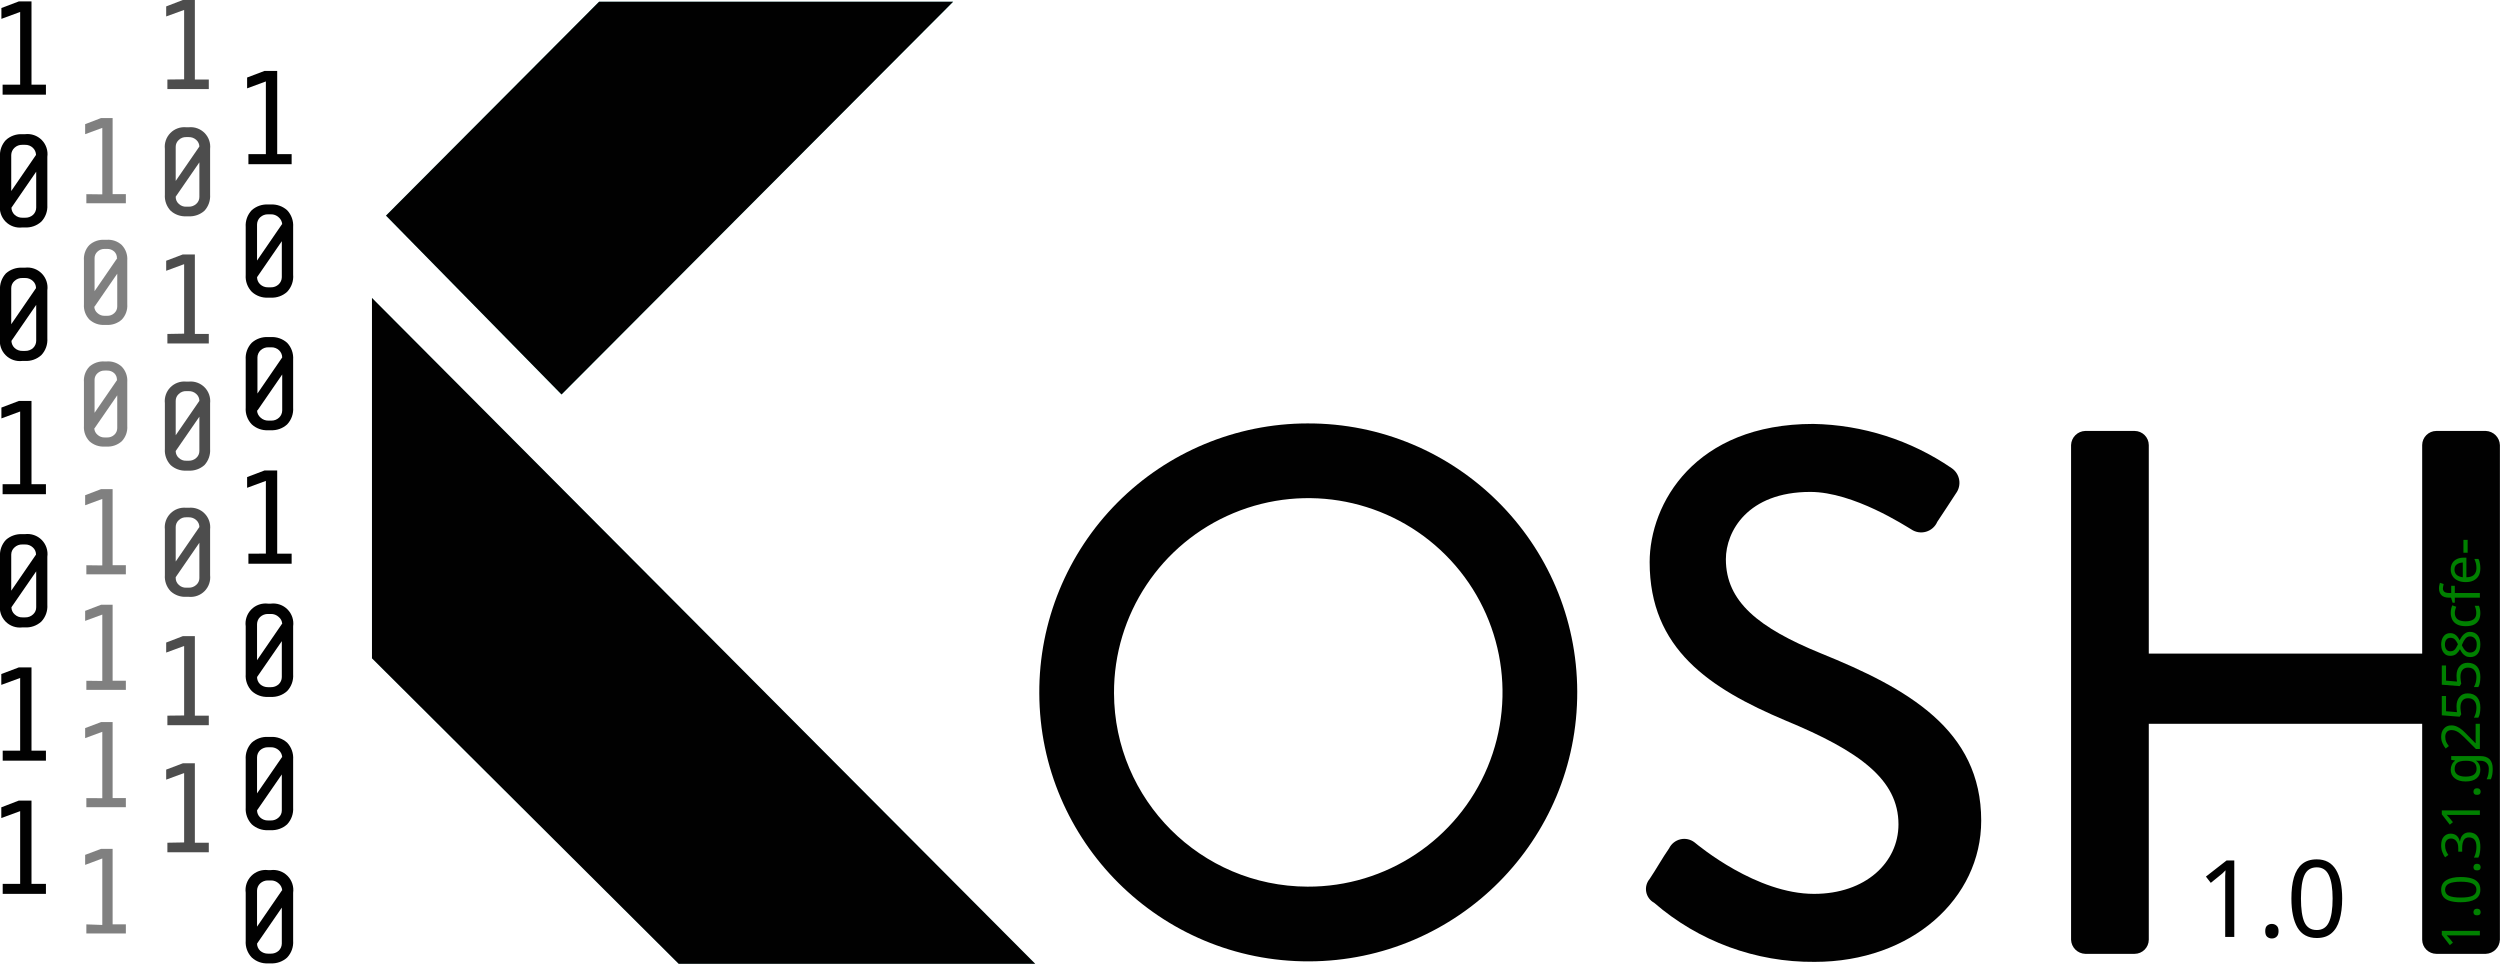
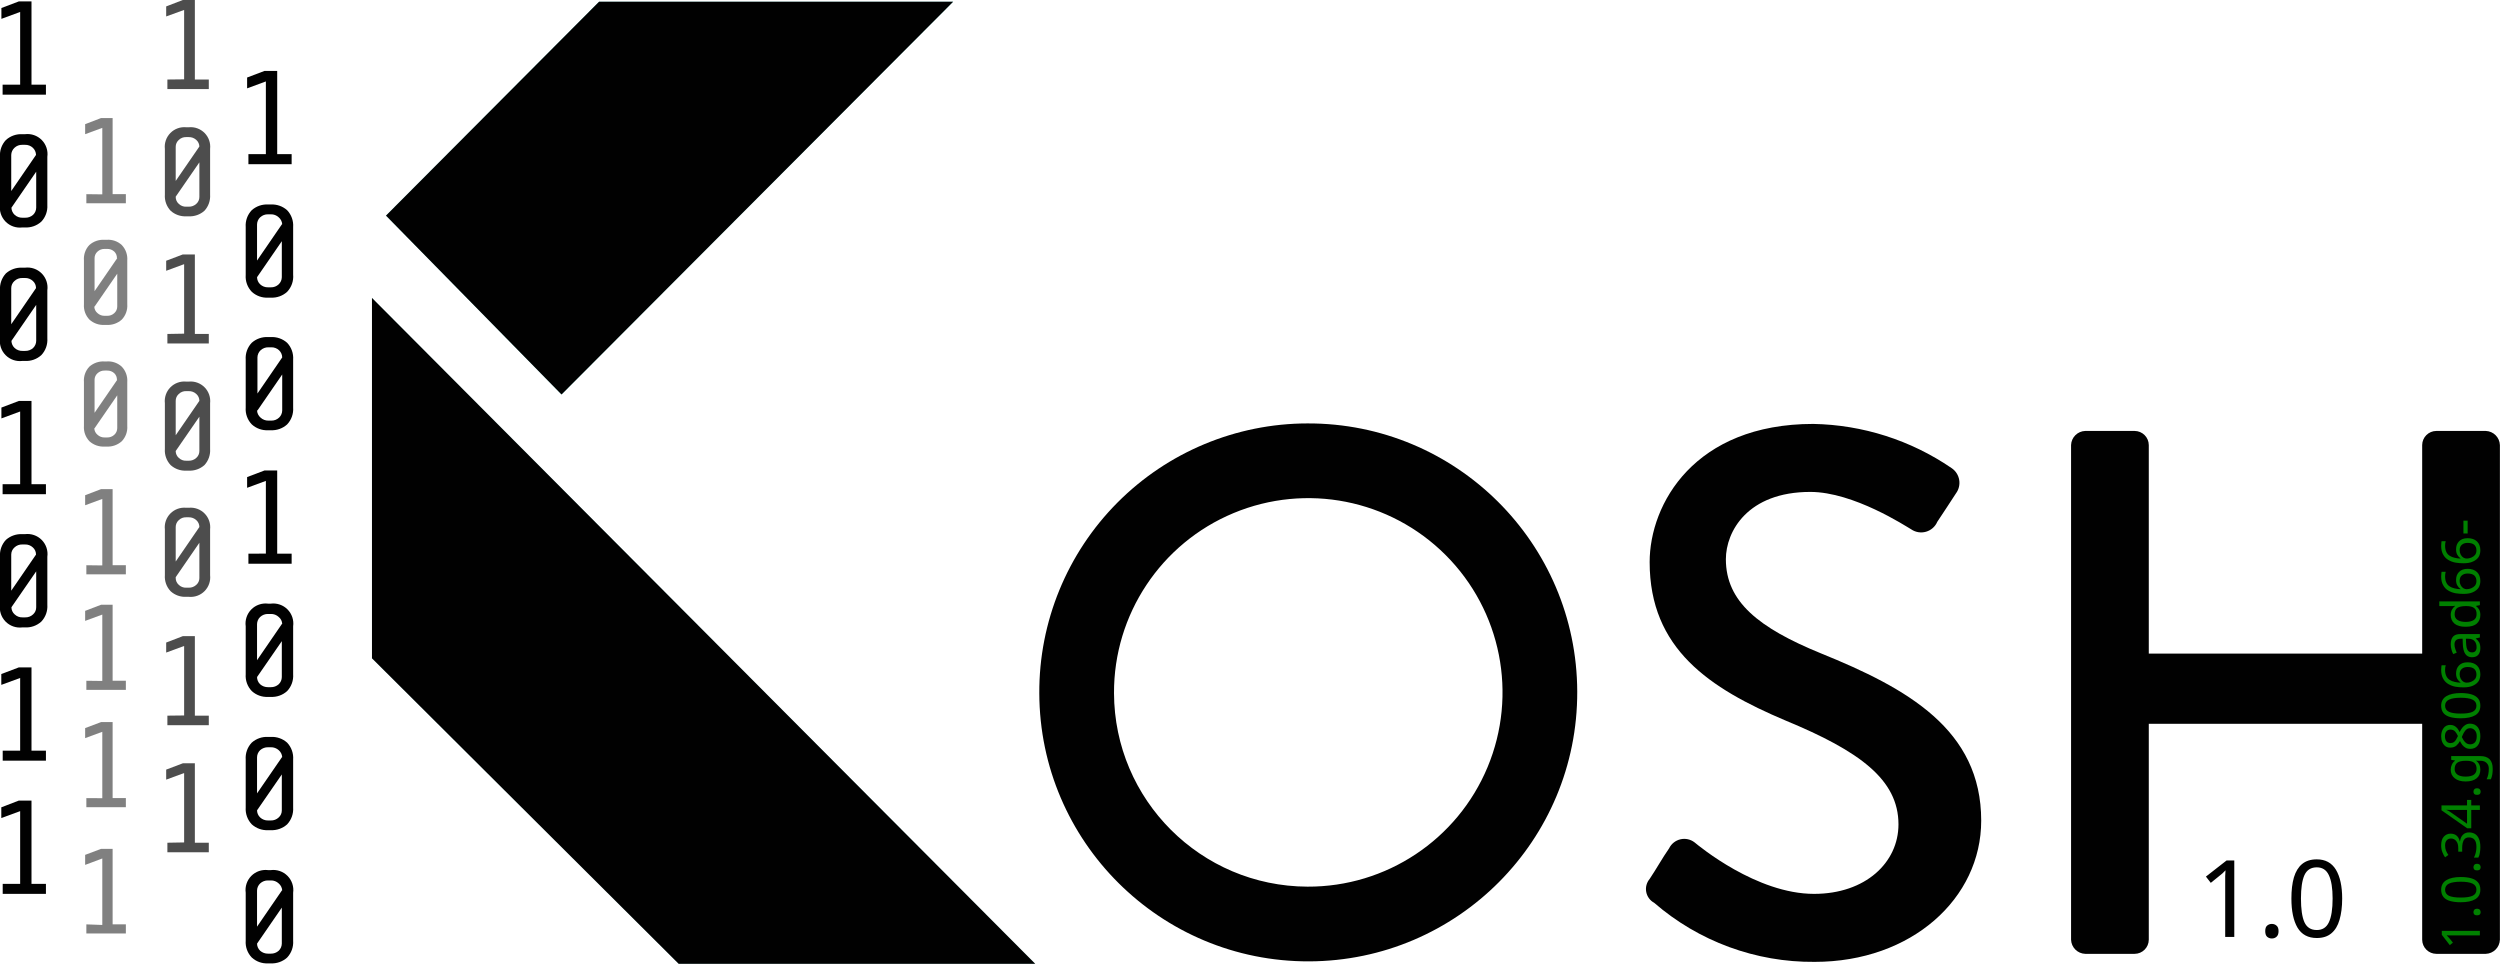
<svg xmlns="http://www.w3.org/2000/svg" viewBox="0 0 249.28 96.1" version="1.1" id="svg5833">
  <defs id="defs5750">
    <style id="style5748">.cls-1{isolation:isolate;}.cls-2,.cls-3,.cls-4,.cls-6{fill:#010101;}.cls-2,.cls-3,.cls-4,.cls-5{mix-blend-mode:multiply;}.cls-3{opacity:0.7;}.cls-4{opacity:0.5;}.cls-5{fill:#afdedc;}</style>
  </defs>
  <path class="cls-2" d="m 0.26,8.44 v 1 h 4.32 v -1 H 3.14 V 0.14 H 1.88 L 0.14,0.8 V 1.88 L 2.01,1.19 v 7.25 z" id="path5752" style="isolation:isolate;mix-blend-mode:multiply;fill:#010101" />
  <path class="cls-2" d="M 4.72,20.45 V 15.64 A 2,2 0 0 0 2.49,13.38 H 2.23 A 2.25,2.25 0 0 0 0.59,13.96 2.21,2.21 0 0 0 0,15.64 v 4.78 a 2,2 0 0 0 2.23,2.26 h 0.26 a 2.24,2.24 0 0 0 1.63,-0.58 2.21,2.21 0 0 0 0.6,-1.65 z m -1.13,-5 -2.47,3.6 v -3.6 a 1,1 0 0 1 0.32,-0.71 1.08,1.08 0 0 1 0.79,-0.3 h 0.26 a 1.09,1.09 0 0 1 0.79,0.3 1,1 0 0 1 0.31,0.68 z m -2.45,5.26 2.47,-3.59 v 3.59 A 1,1 0 0 1 3.3,21.42 1.13,1.13 0 0 1 2.51,21.71 H 2.25 A 1.11,1.11 0 0 1 1.46,21.42 1,1 0 0 1 1.14,20.71 Z" id="path5754" style="isolation:isolate;mix-blend-mode:multiply;fill:#010101" />
  <path class="cls-2" d="M 4.72,33.73 V 28.95 A 2,2 0 0 0 2.49,26.69 H 2.23 A 2.29,2.29 0 0 0 0.59,27.26 2.25,2.25 0 0 0 0,28.95 v 4.78 a 2,2 0 0 0 2.23,2.26 h 0.26 a 2.24,2.24 0 0 0 1.63,-0.58 2.21,2.21 0 0 0 0.6,-1.68 z m -1.13,-5 -2.47,3.6 v -3.6 a 0.94,0.94 0 0 1 0.32,-0.71 1.08,1.08 0 0 1 0.79,-0.3 h 0.26 a 1.09,1.09 0 0 1 0.79,0.3 0.93,0.93 0 0 1 0.31,0.68 z M 1.14,33.99 3.61,30.4 v 3.59 A 1,1 0 0 1 3.3,34.7 1.13,1.13 0 0 1 2.51,34.99 H 2.25 A 1.11,1.11 0 0 1 1.46,34.7 1,1 0 0 1 1.14,33.99 Z" id="path5756" style="isolation:isolate;mix-blend-mode:multiply;fill:#010101" />
  <path class="cls-2" d="m 0.26,48.28 v 1 h 4.32 v -1 H 3.14 v -8.3 H 1.88 l -1.74,0.66 v 1.08 l 1.87,-0.69 v 7.25 z" id="path5758" style="isolation:isolate;mix-blend-mode:multiply;fill:#010101" />
  <path class="cls-2" d="M 4.72,60.3 V 55.52 A 2,2 0 0 0 2.49,53.26 H 2.23 A 2.29,2.29 0 0 0 0.59,53.83 2.23,2.23 0 0 0 0,55.52 v 4.78 a 2,2 0 0 0 2.23,2.26 h 0.26 a 2.24,2.24 0 0 0 1.63,-0.58 2.21,2.21 0 0 0 0.6,-1.68 z m -1.13,-5 -2.47,3.6 v -3.6 a 0.94,0.94 0 0 1 0.32,-0.71 1.08,1.08 0 0 1 0.79,-0.3 h 0.26 a 1.09,1.09 0 0 1 0.79,0.3 0.93,0.93 0 0 1 0.31,0.68 z m -2.45,5.25 2.47,-3.58 v 3.58 A 0.93,0.93 0 0 1 3.3,61.26 1.09,1.09 0 0 1 2.51,61.56 H 2.25 A 1.08,1.08 0 0 1 1.46,61.26 0.94,0.94 0 0 1 1.14,60.55 Z" id="path5760" style="isolation:isolate;mix-blend-mode:multiply;fill:#010101" />
  <path class="cls-2" d="m 0.27,74.85 v 1 h 4.31 v -1 H 3.14 v -8.3 H 1.87 l -1.74,0.66 v 1.08 L 2.01,67.6 v 7.25 z" id="path5762" style="isolation:isolate;mix-blend-mode:multiply;fill:#010101" />
  <path class="cls-2" d="m 0.27,88.13 v 1 h 4.31 v -1 H 3.14 v -8.3 H 1.87 L 0.13,80.5 v 1.07 l 1.88,-0.69 v 7.25 z" id="path5764" style="isolation:isolate;mix-blend-mode:multiply;fill:#010101" />
  <path class="cls-2" d="m 24.77,15.37 v 1 h 4.31 v -1 h -1.44 v -8.3 h -1.26 l -1.74,0.66 v 1.08 l 1.87,-0.69 v 7.25 z" id="path5766" style="isolation:isolate;mix-blend-mode:multiply;fill:#010101" />
  <path class="cls-2" d="M 29.23,27.38 V 22.64 A 2.21,2.21 0 0 0 28.63,20.96 2.26,2.26 0 0 0 27,20.39 h -0.27 a 2.26,2.26 0 0 0 -1.63,0.57 2.21,2.21 0 0 0 -0.6,1.68 v 4.78 a 2.18,2.18 0 0 0 0.61,1.68 2.22,2.22 0 0 0 1.62,0.58 H 27 a 2.26,2.26 0 0 0 1.63,-0.58 2.21,2.21 0 0 0 0.6,-1.72 z m -1.13,-5 -2.47,3.6 v -3.6 a 1,1 0 0 1 0.31,-0.71 1.11,1.11 0 0 1 0.79,-0.3 H 27 a 1.09,1.09 0 0 1 0.79,0.3 1,1 0 0 1 0.35,0.68 z m -2.47,5.26 2.47,-3.59 v 3.59 a 1,1 0 0 1 -0.31,0.71 1.09,1.09 0 0 1 -0.79,0.3 h -0.27 a 1.11,1.11 0 0 1 -0.79,-0.3 1,1 0 0 1 -0.31,-0.71 z" id="path5768" style="isolation:isolate;mix-blend-mode:multiply;fill:#010101" />
  <path class="cls-2" d="M 29.23,40.64 V 35.86 A 2.21,2.21 0 0 0 28.63,34.18 2.26,2.26 0 0 0 27,33.61 h -0.27 a 2.26,2.26 0 0 0 -1.63,0.57 2.21,2.21 0 0 0 -0.6,1.68 v 4.78 a 2.18,2.18 0 0 0 0.61,1.68 2.22,2.22 0 0 0 1.62,0.58 H 27 a 2.26,2.26 0 0 0 1.63,-0.58 2.21,2.21 0 0 0 0.6,-1.68 z m -1.09,-5 -2.47,3.6 v -3.6 a 1,1 0 0 1 0.31,-0.71 1.11,1.11 0 0 1 0.79,-0.3 h 0.27 a 1.09,1.09 0 0 1 0.79,0.3 1,1 0 0 1 0.31,0.71 z m -2.47,5.29 2.47,-3.59 v 3.59 a 1,1 0 0 1 -0.31,0.71 1.09,1.09 0 0 1 -0.79,0.3 h -0.27 a 1.11,1.11 0 0 1 -0.79,-0.3 1,1 0 0 1 -0.35,-0.72 z" id="path5770" style="isolation:isolate;mix-blend-mode:multiply;fill:#010101" />
  <path class="cls-2" d="m 24.77,55.21 v 1 h 4.31 v -1 h -1.44 v -8.3 h -1.26 l -1.74,0.66 v 1.07 l 1.87,-0.69 v 7.25 z" id="path5772" style="isolation:isolate;mix-blend-mode:multiply;fill:#010101" />
  <path class="cls-2" d="M 29.23,67.23 V 62.45 A 2,2 0 0 0 27,60.19 h -0.27 a 2,2 0 0 0 -2.23,2.26 v 4.78 a 2.18,2.18 0 0 0 0.61,1.68 2.22,2.22 0 0 0 1.62,0.58 H 27 a 2.26,2.26 0 0 0 1.63,-0.58 2.21,2.21 0 0 0 0.6,-1.68 z m -1.13,-5 -2.47,3.6 v -3.6 a 1,1 0 0 1 0.31,-0.71 1.11,1.11 0 0 1 0.79,-0.3 H 27 a 1.09,1.09 0 0 1 0.79,0.3 0.93,0.93 0 0 1 0.35,0.68 z m -2.47,5.28 2.47,-3.58 v 3.58 A 1,1 0 0 1 27.79,68.23 1.13,1.13 0 0 1 27,68.52 h -0.27 a 1.15,1.15 0 0 1 -0.79,-0.29 1,1 0 0 1 -0.31,-0.75 z" id="path5774" style="isolation:isolate;mix-blend-mode:multiply;fill:#010101" />
  <path class="cls-2" d="M 29.23,80.52 V 75.74 A 2.22,2.22 0 0 0 28.63,74.05 2.26,2.26 0 0 0 27,73.48 h -0.27 a 2.26,2.26 0 0 0 -1.63,0.57 2.22,2.22 0 0 0 -0.6,1.69 v 4.78 a 2.21,2.21 0 0 0 0.61,1.68 2.26,2.26 0 0 0 1.62,0.58 H 27 a 2.3,2.3 0 0 0 1.63,-0.58 2.24,2.24 0 0 0 0.6,-1.68 z m -1.13,-5 -2.47,3.59 v -3.59 a 1,1 0 0 1 0.31,-0.72 1.15,1.15 0 0 1 0.79,-0.29 H 27 a 1.13,1.13 0 0 1 0.79,0.29 1,1 0 0 1 0.35,0.69 z m -2.47,5.28 2.47,-3.58 v 3.58 a 0.93,0.93 0 0 1 -0.31,0.71 1.09,1.09 0 0 1 -0.79,0.3 h -0.27 a 1.11,1.11 0 0 1 -0.79,-0.3 1,1 0 0 1 -0.31,-0.74 z" id="path5776" style="isolation:isolate;mix-blend-mode:multiply;fill:#010101" />
  <path class="cls-2" d="M 29.23,93.8 V 89.02 A 2,2 0 0 0 27,86.76 h -0.27 a 2,2 0 0 0 -2.23,2.26 v 4.78 a 2.18,2.18 0 0 0 0.61,1.68 2.22,2.22 0 0 0 1.62,0.58 H 27 a 2.26,2.26 0 0 0 1.63,-0.58 2.21,2.21 0 0 0 0.6,-1.68 z m -1.13,-5 -2.47,3.6 v -3.6 a 1,1 0 0 1 0.31,-0.71 1.11,1.11 0 0 1 0.79,-0.3 H 27 a 1.09,1.09 0 0 1 0.79,0.3 1,1 0 0 1 0.35,0.68 z m -2.47,5.29 2.47,-3.59 v 3.59 A 1,1 0 0 1 27.79,94.8 1.13,1.13 0 0 1 27,95.09 H 26.73 A 1.15,1.15 0 0 1 25.94,94.8 1,1 0 0 1 25.63,94.06 Z" id="path5778" style="isolation:isolate;mix-blend-mode:multiply;fill:#010101" />
  <path class="cls-3" d="m 16.69,7.93 v 0.95 h 4.13 V 7.93 H 19.43 V 0 h -1.2 l -1.66,0.64 v 1 l 1.79,-0.65 v 6.92 z" id="path5780" style="opacity:0.7;isolation:isolate;mix-blend-mode:multiply;fill:#010101" />
  <path class="cls-3" d="m 20.95,19.41 v -4.56 a 1.95,1.95 0 0 0 -2.13,-2.16 h -0.25 a 1.95,1.95 0 0 0 -2.13,2.16 v 4.56 a 2.12,2.12 0 0 0 0.58,1.61 2.17,2.17 0 0 0 1.55,0.55 h 0.25 a 2.2,2.2 0 0 0 1.56,-0.55 2.15,2.15 0 0 0 0.57,-1.61 z m -1.07,-4.8 -2.36,3.43 v -3.4 a 0.9,0.9 0 0 1 0.3,-0.68 1,1 0 0 1 0.75,-0.29 h 0.25 a 1.06,1.06 0 0 1 0.76,0.29 0.9,0.9 0 0 1 0.3,0.68 z m -2.36,5 2.36,-3.42 v 3.45 a 0.9,0.9 0 0 1 -0.3,0.68 1.06,1.06 0 0 1 -0.76,0.29 h -0.25 a 1,1 0 0 1 -0.75,-0.29 0.9,0.9 0 0 1 -0.3,-0.68 z" id="path5782" style="opacity:0.7;isolation:isolate;mix-blend-mode:multiply;fill:#010101" />
  <path class="cls-3" d="m 16.69,33.3 v 0.95 h 4.13 V 33.3 h -1.39 v -7.93 h -1.2 L 16.57,26 v 1 l 1.79,-0.66 v 6.93 z" id="path5784" style="opacity:0.7;isolation:isolate;mix-blend-mode:multiply;fill:#010101" />
  <path class="cls-3" d="m 20.95,44.77 v -4.56 a 1.95,1.95 0 0 0 -2.13,-2.16 h -0.25 a 1.95,1.95 0 0 0 -2.13,2.16 v 4.56 a 2.12,2.12 0 0 0 0.58,1.61 2.17,2.17 0 0 0 1.55,0.55 h 0.25 a 2.2,2.2 0 0 0 1.56,-0.55 2.15,2.15 0 0 0 0.57,-1.61 z m -1.07,-4.8 -2.36,3.43 v -3.43 a 0.9,0.9 0 0 1 0.3,-0.68 1,1 0 0 1 0.75,-0.29 h 0.25 a 1.06,1.06 0 0 1 0.76,0.29 0.9,0.9 0 0 1 0.3,0.68 z m -2.36,5 2.36,-3.42 v 3.42 a 0.9,0.9 0 0 1 -0.3,0.68 1.06,1.06 0 0 1 -0.76,0.29 h -0.25 a 1,1 0 0 1 -0.75,-0.29 0.9,0.9 0 0 1 -0.3,-0.64 z" id="path5786" style="opacity:0.7;isolation:isolate;mix-blend-mode:multiply;fill:#010101" />
  <path class="cls-3" d="m 16.69,71.36 v 0.95 h 4.13 v -0.95 h -1.39 v -7.93 h -1.2 l -1.66,0.64 v 1 l 1.79,-0.66 v 6.93 z" id="path5788" style="opacity:0.7;isolation:isolate;mix-blend-mode:multiply;fill:#010101" />
  <path class="cls-3" d="m 20.95,57.35 v -4.56 a 1.95,1.95 0 0 0 -2.13,-2.16 h -0.25 a 1.95,1.95 0 0 0 -2.13,2.16 v 4.56 a 2.1,2.1 0 0 0 0.58,1.61 2.13,2.13 0 0 0 1.55,0.55 h 0.25 a 1.95,1.95 0 0 0 2.13,-2.16 z m -1.07,-4.8 -2.36,3.44 v -3.44 a 0.91,0.91 0 0 1 0.3,-0.68 1,1 0 0 1 0.75,-0.29 h 0.25 a 1.06,1.06 0 0 1 0.76,0.29 0.91,0.91 0 0 1 0.3,0.68 z m -2.36,5 2.36,-3.43 v 3.52 a 0.89,0.89 0 0 1 -0.3,0.67 1.06,1.06 0 0 1 -0.76,0.29 h -0.25 a 1,1 0 0 1 -0.75,-0.29 0.89,0.89 0 0 1 -0.3,-0.67 z" id="path5790" style="opacity:0.7;isolation:isolate;mix-blend-mode:multiply;fill:#010101" />
  <path class="cls-3" d="m 16.69,84.03 v 0.95 h 4.13 v -0.95 h -1.39 v -7.92 h -1.2 l -1.66,0.63 v 1 l 1.79,-0.66 V 84 Z" id="path5792" style="opacity:0.7;isolation:isolate;mix-blend-mode:multiply;fill:#010101" />
  <path class="cls-4" d="m 8.61,19.36 v 0.91 h 3.94 v -0.91 h -1.32 v -7.59 h -1.15 l -1.59,0.61 v 1 l 1.71,-0.63 v 6.63 z" id="path5794" style="opacity:0.5;isolation:isolate;mix-blend-mode:multiply;fill:#010101" />
  <path class="cls-4" d="m 12.69,30.34 v -4.37 a 2,2 0 0 0 -0.55,-1.54 2,2 0 0 0 -1.49,-0.52 h -0.24 a 2.09,2.09 0 0 0 -1.5,0.52 2,2 0 0 0 -0.54,1.54 v 4.37 a 2,2 0 0 0 0.55,1.53 2.07,2.07 0 0 0 1.49,0.53 h 0.24 a 2.09,2.09 0 0 0 1.49,-0.53 2,2 0 0 0 0.55,-1.53 z m -1,-4.6 -2.26,3.29 v -3.29 a 0.87,0.87 0 0 1 0.29,-0.65 1,1 0 0 1 0.72,-0.27 h 0.24 a 1,1 0 0 1 0.72,0.27 0.87,0.87 0 0 1 0.26,0.65 z m -2.26,4.83 2.26,-3.28 v 3.28 a 0.87,0.87 0 0 1 -0.29,0.65 1,1 0 0 1 -0.72,0.27 H 10.44 A 1,1 0 0 1 9.72,31.22 0.87,0.87 0 0 1 9.4,30.57 Z" id="path5796" style="opacity:0.5;isolation:isolate;mix-blend-mode:multiply;fill:#010101" />
  <path class="cls-4" d="m 8.61,67.88 v 0.91 h 3.94 V 67.88 H 11.23 V 60.3 h -1.15 l -1.59,0.61 v 1 l 1.71,-0.63 v 6.62 z" id="path5798" style="opacity:0.5;isolation:isolate;mix-blend-mode:multiply;fill:#010101" />
  <path class="cls-4" d="m 8.61,92.17 v 0.91 h 3.94 v -0.91 h -1.32 v -7.53 h -1.15 l -1.59,0.6 v 1 L 10.2,85.6 v 6.63 z" id="path5800" style="opacity:0.5;isolation:isolate;mix-blend-mode:multiply;fill:#010101" />
  <path class="cls-4" d="m 8.61,56.36 v 0.91 h 3.94 v -0.91 h -1.32 v -7.59 h -1.15 l -1.59,0.61 v 1 l 1.71,-0.63 v 6.63 z" id="path5802" style="opacity:0.5;isolation:isolate;mix-blend-mode:multiply;fill:#010101" />
  <path class="cls-4" d="M 12.69,42.47 V 38.1 a 2,2 0 0 0 -0.55,-1.54 2,2 0 0 0 -1.49,-0.52 h -0.24 a 2.09,2.09 0 0 0 -1.5,0.52 2,2 0 0 0 -0.54,1.54 v 4.37 a 2,2 0 0 0 0.55,1.53 2.07,2.07 0 0 0 1.49,0.53 h 0.24 A 2.09,2.09 0 0 0 12.14,44 2,2 0 0 0 12.69,42.47 Z m -1,-4.6 -2.26,3.29 v -3.29 a 0.87,0.87 0 0 1 0.29,-0.65 1,1 0 0 1 0.72,-0.27 h 0.24 a 1,1 0 0 1 0.72,0.27 0.87,0.87 0 0 1 0.26,0.65 z m -2.26,4.83 2.26,-3.28 v 3.28 a 0.89,0.89 0 0 1 -0.29,0.65 1,1 0 0 1 -0.72,0.27 H 10.44 A 1,1 0 0 1 9.72,43.35 0.89,0.89 0 0 1 9.4,42.7 Z" id="path5804" style="opacity:0.5;isolation:isolate;mix-blend-mode:multiply;fill:#010101" />
  <path class="cls-4" d="m 8.61,79.58 v 0.91 h 3.94 V 79.58 H 11.23 V 72 h -1.15 l -1.59,0.6 v 1 l 1.71,-0.63 v 6.62 z" id="path5806" style="opacity:0.5;isolation:isolate;mix-blend-mode:multiply;fill:#010101" />
  <polygon class="cls-5" points="37.09,29.71 37.09,65.64 67.67,96.1 103.22,96.1 " id="polygon5808" style="isolation:isolate;mix-blend-mode:multiply;fill:#afdedc" />
  <polygon class="cls-5" points="55.99,39.33 95.04,0.17 59.74,0.17 38.49,21.5 " id="polygon5810" style="isolation:isolate;mix-blend-mode:multiply;fill:#afdedc" />
  <polygon class="cls-5" points="55.99,39.33 95.04,0.17 59.74,0.17 38.49,21.5 " id="polygon5812" style="isolation:isolate;mix-blend-mode:multiply;fill:#afdedc" />
  <polygon class="cls-6" points="55.99,39.33 95.04,0.17 59.74,0.17 38.49,21.5 " id="polygon5814" style="isolation:isolate;fill:#010101" />
  <polygon class="cls-6" points="37.09,29.71 37.09,65.64 67.67,96.1 103.22,96.1 " id="polygon5816" style="isolation:isolate;fill:#010101" />
  <path class="cls-6" d="m 130.37,42.22 a 26.82,26.82 0 1 1 -26.74,26.9 26.78,26.78 0 0 1 26.74,-26.9 z m 0,46.19 a 19.37,19.37 0 1 0 -19.29,-19.29 19.36,19.36 0 0 0 19.29,19.29 z" id="path5818" style="isolation:isolate;fill:#010101" />
  <path class="cls-6" d="m 164.49,87.64 c 0.67,-1 1.27,-2.09 1.94,-3.05 a 1.68,1.68 0 0 1 2.53,-0.6 c 0.45,0.37 6.19,5.14 11.92,5.14 5.14,0 8.42,-3.13 8.42,-6.93 0,-4.47 -3.88,-7.3 -11.25,-10.35 -7.6,-3.21 -13.56,-7.15 -13.56,-15.8 0,-5.81 4.47,-13.78 16.32,-13.78 a 25.25,25.25 0 0 1 13.78,4.4 1.77,1.77 0 0 1 0.44,2.53 c -0.59,0.9 -1.26,1.94 -1.86,2.83 a 1.75,1.75 0 0 1 -2.6,0.75 c -0.53,-0.3 -5.74,-3.73 -10.06,-3.73 -6.26,0 -8.42,3.95 -8.42,6.71 0,4.24 3.28,6.85 9.46,9.38 8.64,3.5 16,7.6 16,16.69 0,7.75 -6.93,14.08 -16.61,14.08 a 24.11,24.11 0 0 1 -16,-5.89 1.56,1.56 0 0 1 -0.45,-2.38 z" id="path5820" style="isolation:isolate;fill:#010101" />
  <path class="cls-6" d="m 206.51,44.38 a 1.46,1.46 0 0 1 1.42,-1.41 h 4.91 a 1.42,1.42 0 0 1 1.42,1.41 v 20.79 h 27.26 V 44.38 a 1.42,1.42 0 0 1 1.42,-1.41 h 4.92 a 1.46,1.46 0 0 1 1.41,1.41 V 93.7 a 1.46,1.46 0 0 1 -1.41,1.41 h -4.92 A 1.42,1.42 0 0 1 241.52,93.7 V 72.17 H 214.26 V 93.7 a 1.42,1.42 0 0 1 -1.42,1.41 h -4.91 a 1.46,1.46 0 0 1 -1.42,-1.41 z" id="path5822" style="isolation:isolate;fill:#010101" />
  <text xml:space="preserve" style="font-style:normal;font-weight:normal;font-size:40px;line-height:1.25;font-family:sans-serif;letter-spacing:0px;word-spacing:0px;fill:#010101;fill-opacity:1;stroke:none;" x="219.004" y="93.422" id="text4318">
    <tspan id="tspan4316" x="219.004" y="93.422" style="font-style:normal;font-variant:normal;font-weight:normal;font-stretch:normal;font-size:10.667px;font-family:sans-serif;-inkscape-font-specification:'sans-serif, Normal';font-variant-ligatures:normal;font-variant-caps:normal;font-variant-numeric:normal;font-feature-settings:normal;text-align:start;writing-mode:lr-tb;text-anchor:start;fill:#010101;fill-opacity:1;">1.0</tspan>
  </text>
  <text xml:space="preserve" style="font-style:normal;font-weight:normal;font-size:40px;line-height:1.25;font-family:sans-serif;letter-spacing:0px;word-spacing:0px;fill:#000000;fill-opacity:1;stroke:none" x="-94.71" y="247.271" id="text4402" transform="rotate(-90)">
-     <tspan id="tspan4400" x="-94.71" y="247.271" style="font-style:normal;font-variant:normal;font-weight:normal;font-stretch:normal;font-size:5.333px;font-family:sans-serif;-inkscape-font-specification:'sans-serif, Normal';font-variant-ligatures:normal;font-variant-caps:normal;font-variant-numeric:normal;font-feature-settings:normal;text-align:start;writing-mode:lr-tb;text-anchor:start;fill:#008000">1.0.31.g2558cfe-</tspan>
+     <tspan id="tspan4400" x="-94.71" y="247.271" style="font-style:normal;font-variant:normal;font-weight:normal;font-stretch:normal;font-size:5.333px;font-family:sans-serif;-inkscape-font-specification:'sans-serif, Normal';font-variant-ligatures:normal;font-variant-caps:normal;font-variant-numeric:normal;font-feature-settings:normal;text-align:start;writing-mode:lr-tb;text-anchor:start;fill:#008000">1.0.34.g806ad66-</tspan>
  </text>
</svg>
